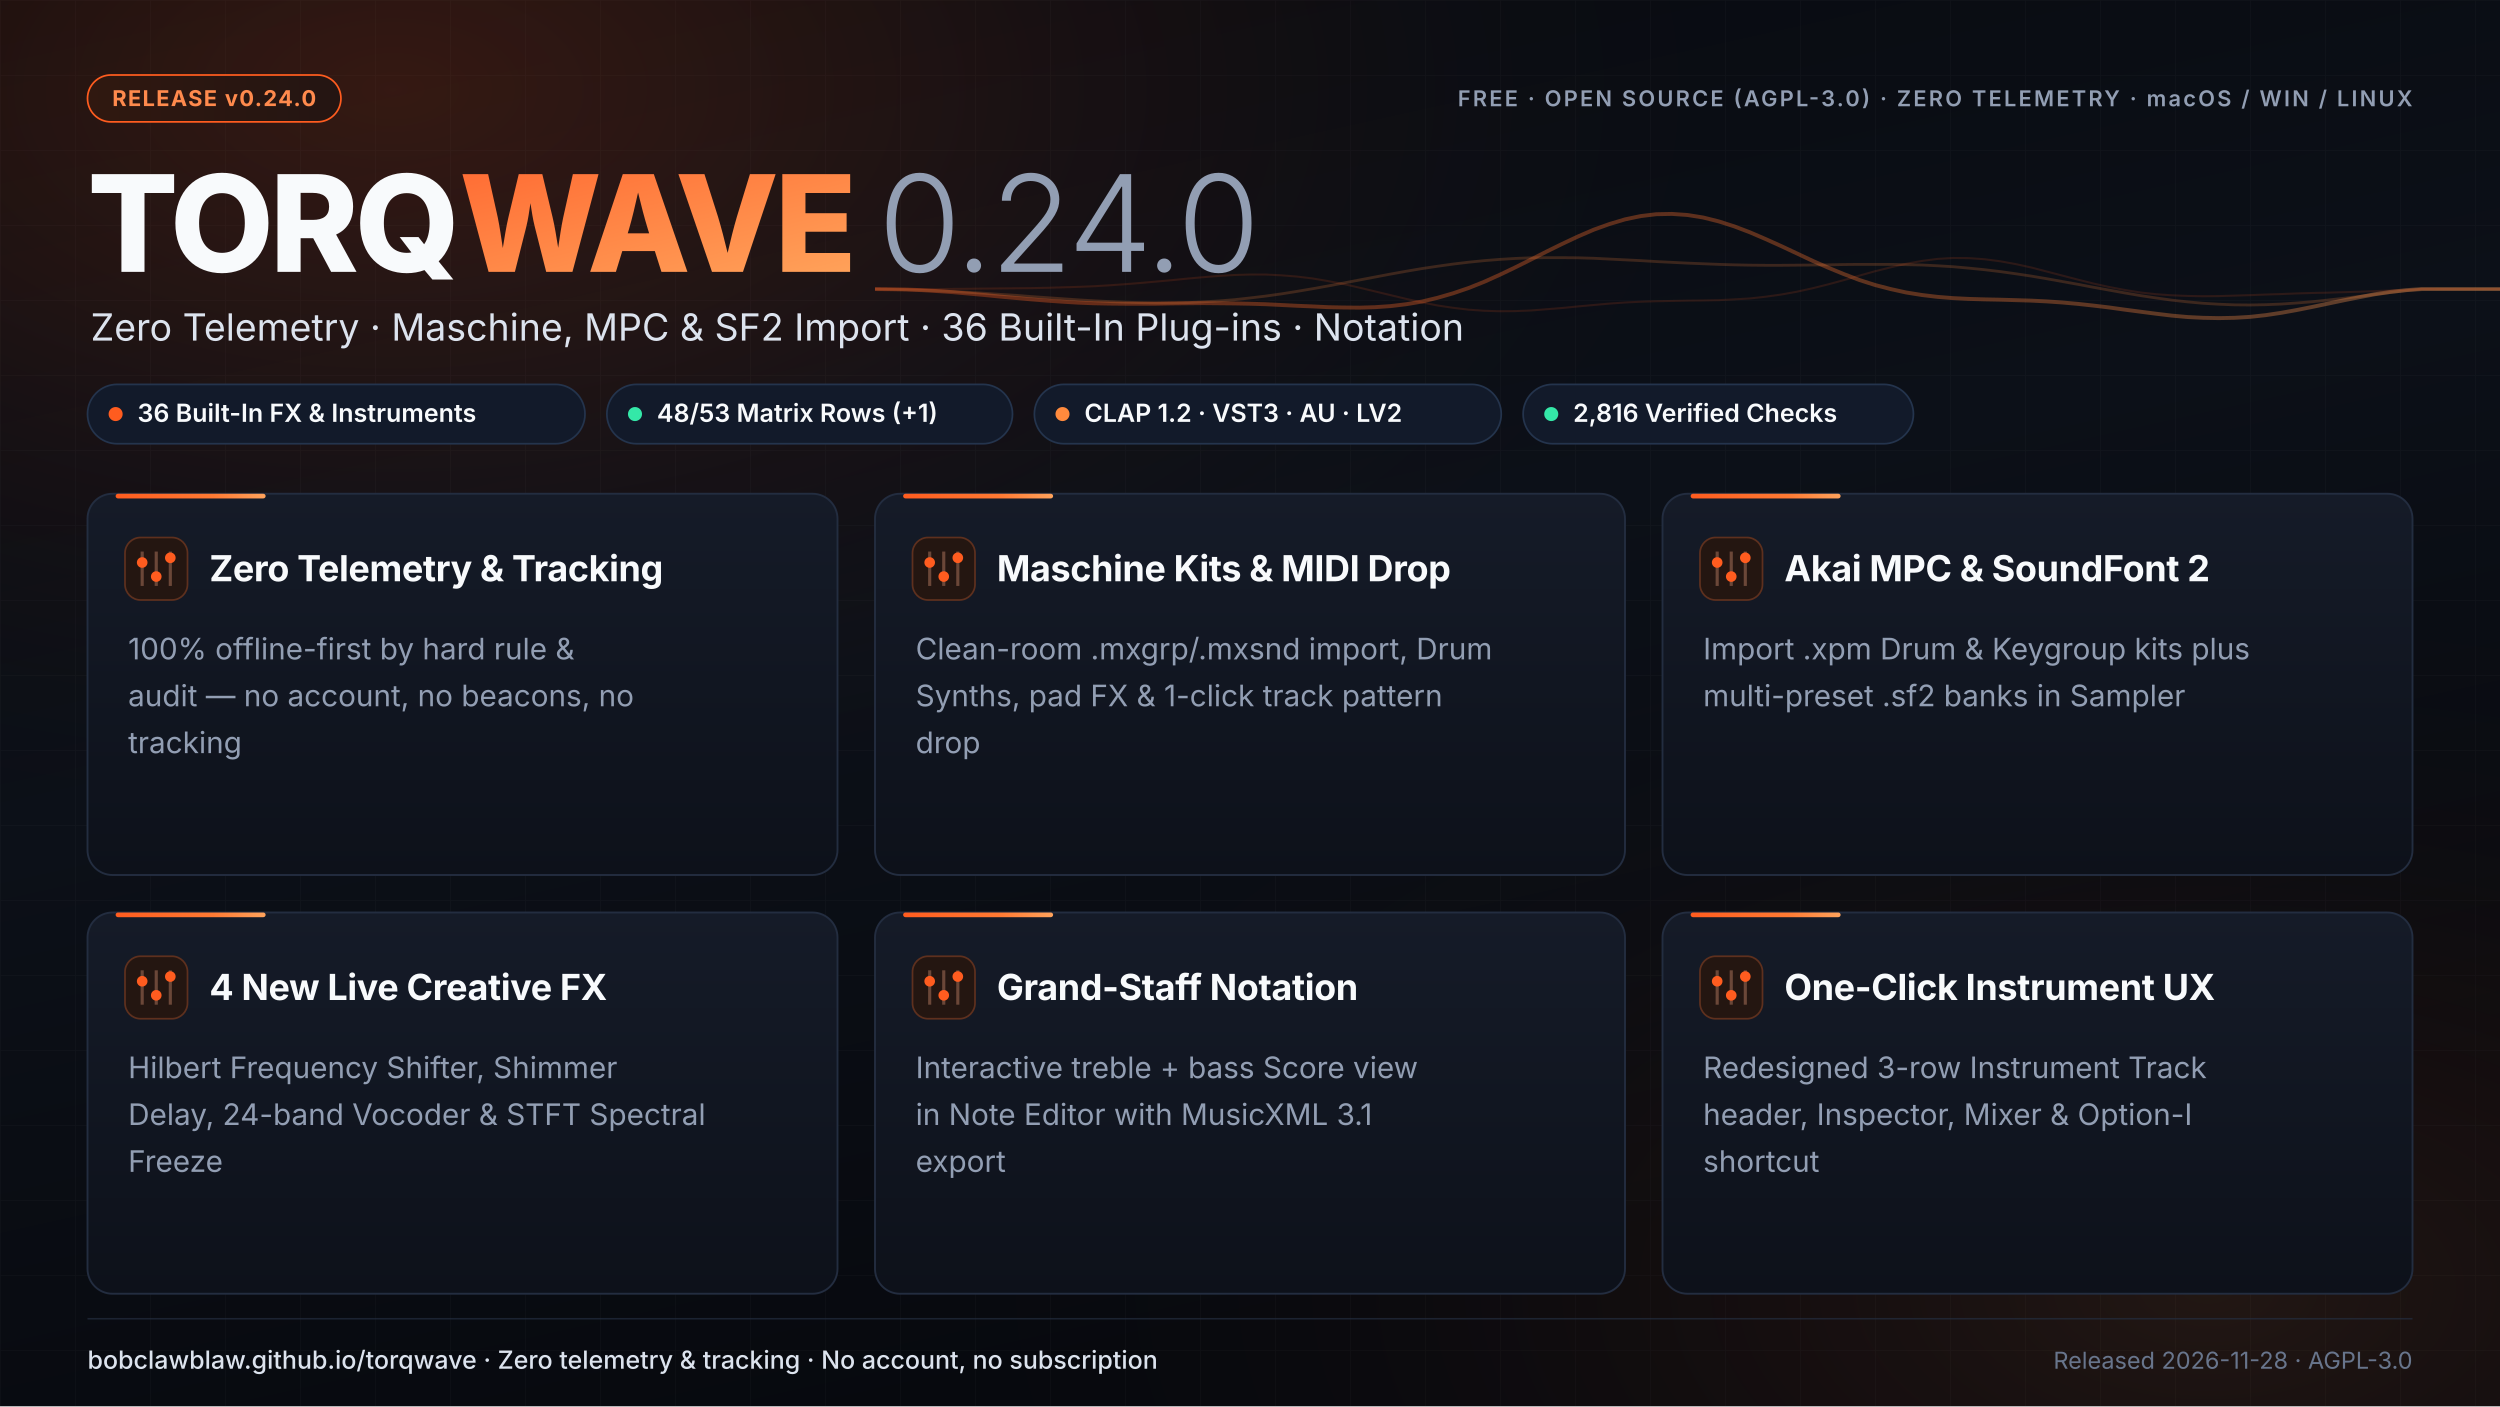
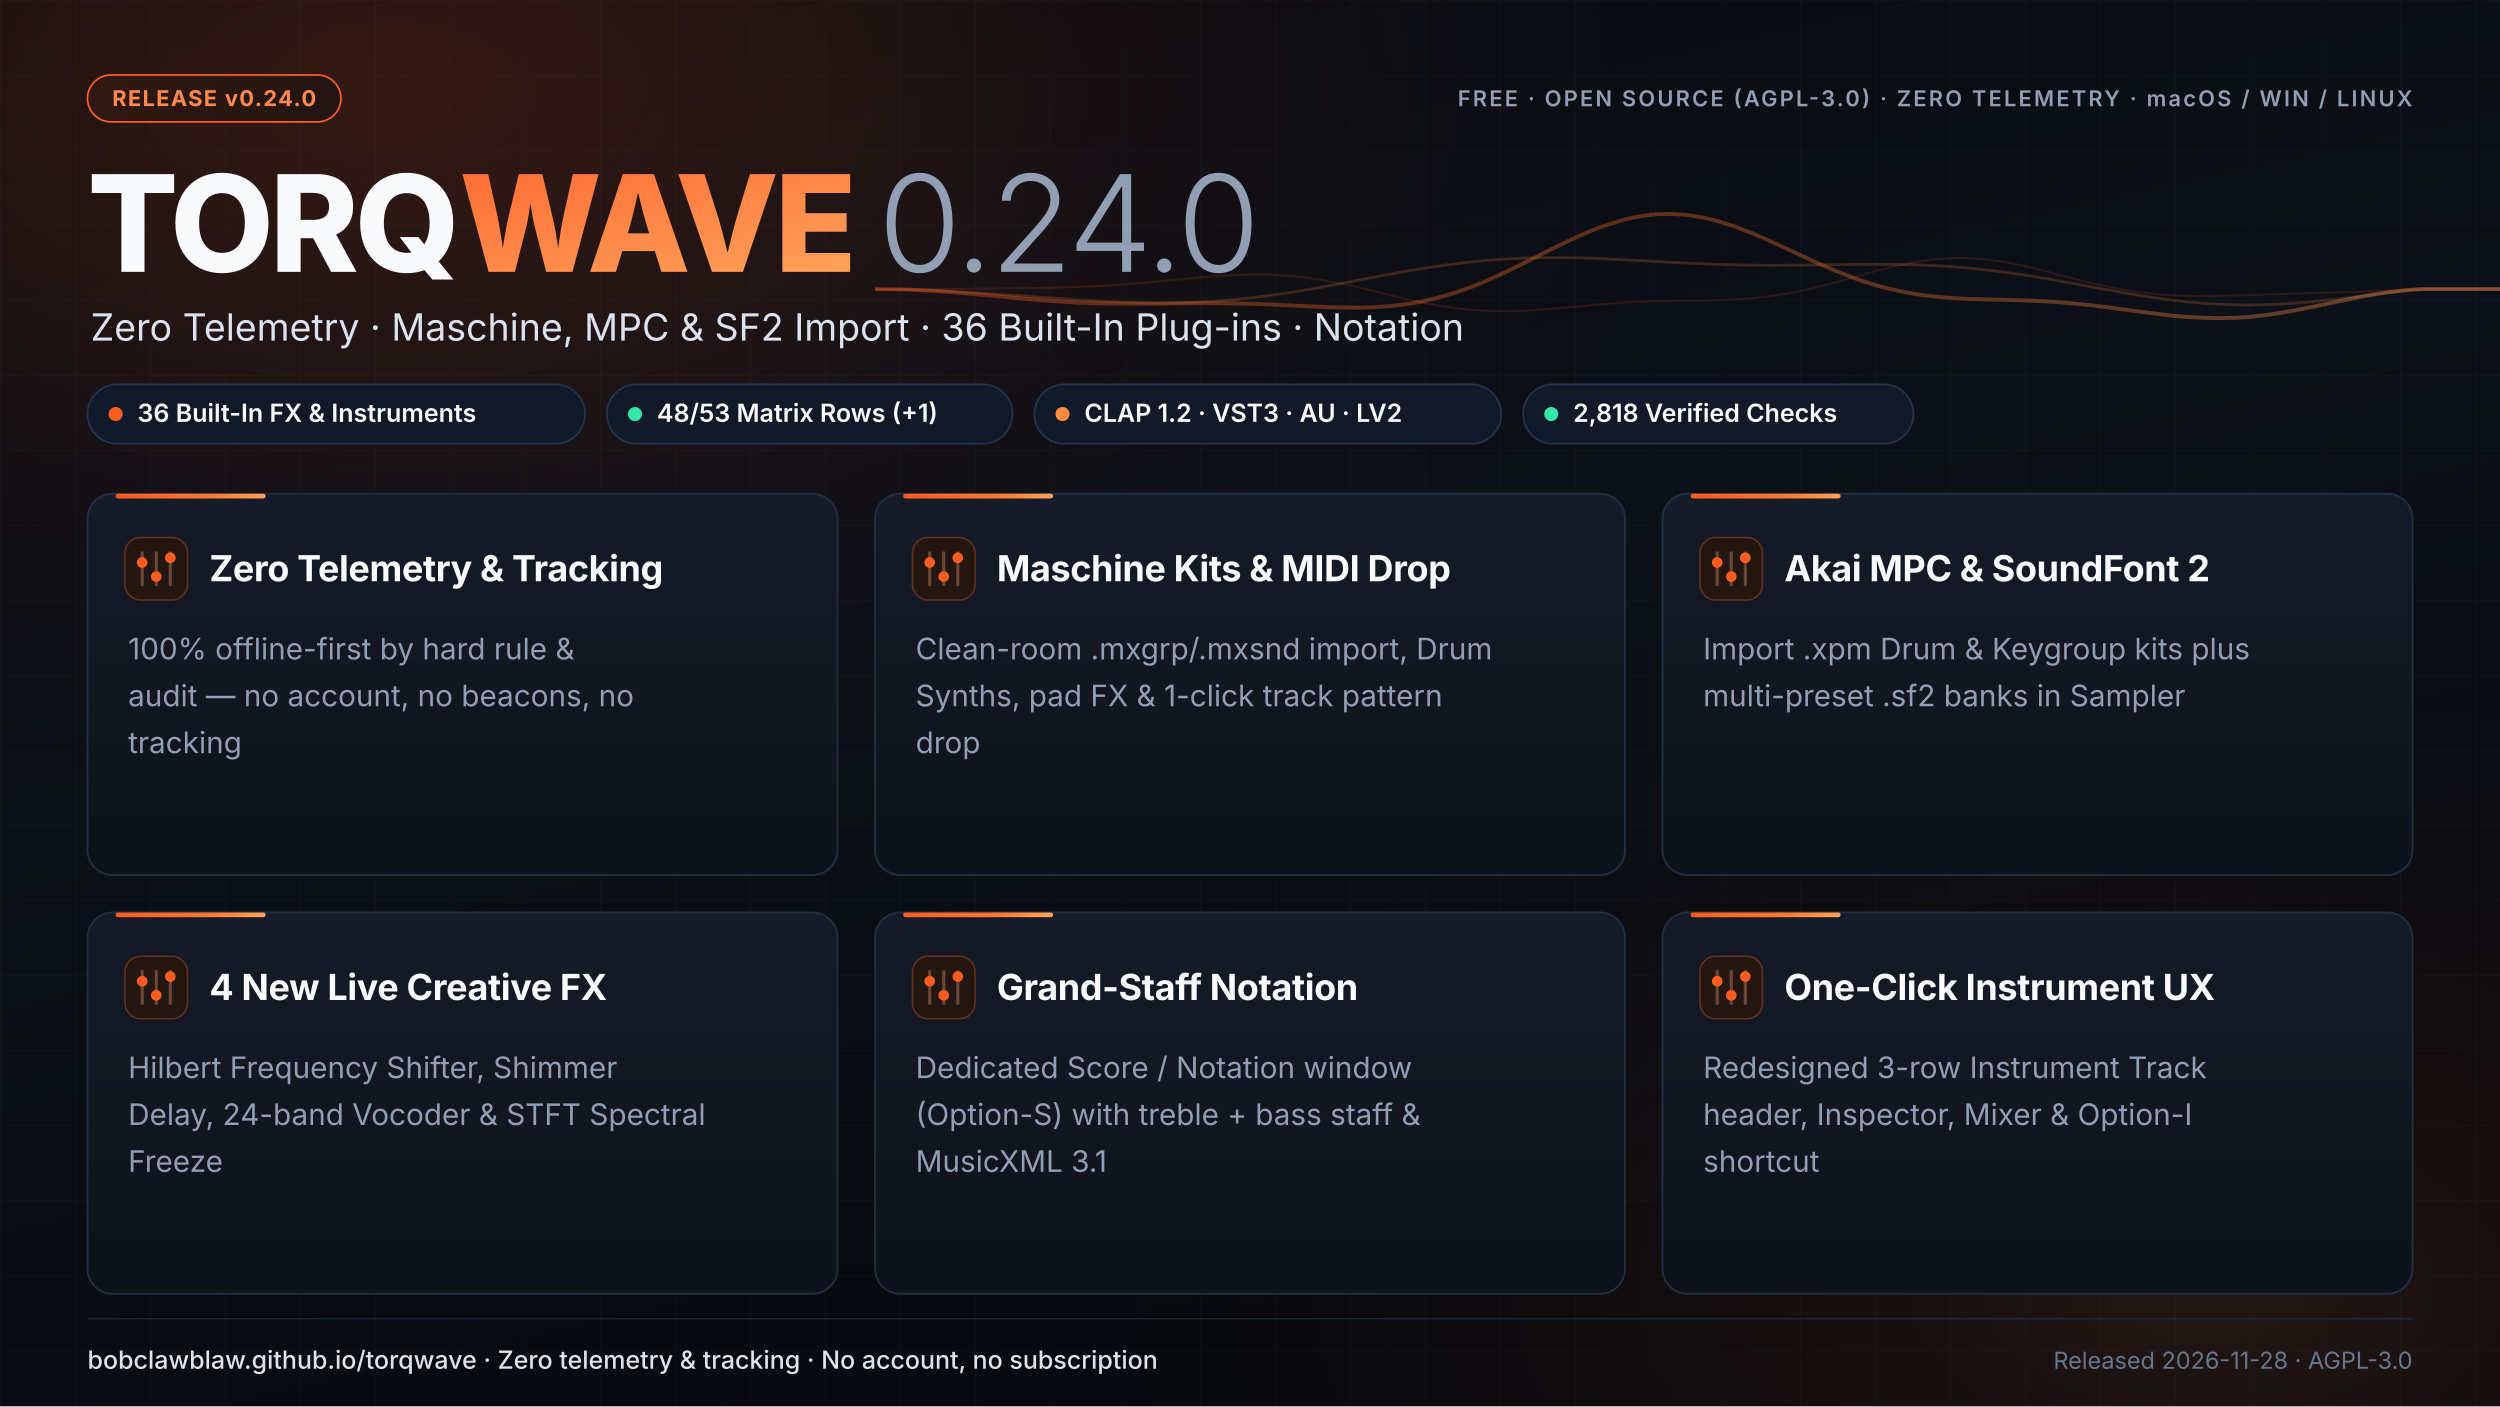
<svg xmlns="http://www.w3.org/2000/svg" width="1600" height="900" viewBox="0 0 1600 900" font-family="SF Pro Display, -apple-system, BlinkMacSystemFont, Helvetica Neue, Inter, Arial, sans-serif">
  <defs>
    <linearGradient id="bgGrad" x1="0" y1="0" x2="0.4" y2="1">
      <stop offset="0%" stop-color="#07090e" />
      <stop offset="52%" stop-color="#0c1018" />
      <stop offset="100%" stop-color="#07090e" />
    </linearGradient>
    <radialGradient id="glowBrand" cx="0.16" cy="0.06" r="0.56">
      <stop offset="0%" stop-color="#ff5c1f" stop-opacity="0.18" />
      <stop offset="55%" stop-color="#ff5c1f" stop-opacity="0.045" />
      <stop offset="100%" stop-color="#07090e" stop-opacity="0" />
    </radialGradient>
    <radialGradient id="glowWarm" cx="0.88" cy="0.92" r="0.54">
      <stop offset="0%" stop-color="#ff8a3d" stop-opacity="0.11" />
      <stop offset="55%" stop-color="#c84110" stop-opacity="0.03" />
      <stop offset="100%" stop-color="#07090e" stop-opacity="0" />
    </radialGradient>
    <linearGradient id="cardGrad" x1="0" y1="0" x2="0" y2="1">
      <stop offset="0%" stop-color="#151b28" />
      <stop offset="100%" stop-color="#0d111a" />
    </linearGradient>
    <linearGradient id="panelGrad" x1="0" y1="0" x2="0" y2="1">
      <stop offset="0%" stop-color="#171e2c" />
      <stop offset="100%" stop-color="#0e131d" />
    </linearGradient>
    <linearGradient id="tqColGrad" x1="0" y1="0" x2="0" y2="1">
      <stop offset="0%" stop-color="#291914" stop-opacity="0.96" />
      <stop offset="100%" stop-color="#14141d" stop-opacity="0.94" />
    </linearGradient>
    <linearGradient id="accentH" x1="0" y1="0" x2="1" y2="0">
      <stop offset="0%" stop-color="#ff5c1f" />
      <stop offset="65%" stop-color="#ff7a33" />
      <stop offset="100%" stop-color="#ffa35c" />
    </linearGradient>
    <linearGradient id="accentFade" x1="0" y1="0" x2="1" y2="0">
      <stop offset="0%" stop-color="#ff5c1f" stop-opacity="0.92" />
      <stop offset="45%" stop-color="#ff8a3d" stop-opacity="0.45" />
      <stop offset="100%" stop-color="#ff8a3d" stop-opacity="0" />
    </linearGradient>
    <linearGradient id="barYes" x1="0" y1="0" x2="1" y2="0">
      <stop offset="0%" stop-color="#1fa87a" />
      <stop offset="100%" stop-color="#34e8a8" />
    </linearGradient>
    <linearGradient id="barYesV" x1="0" y1="1" x2="0" y2="0">
      <stop offset="0%" stop-color="#147a5b" />
      <stop offset="65%" stop-color="#22bd89" />
      <stop offset="100%" stop-color="#34e8a8" />
    </linearGradient>
    <linearGradient id="barPart" x1="0" y1="0" x2="1" y2="0">
      <stop offset="0%" stop-color="#8b6918" />
      <stop offset="100%" stop-color="#bf9226" />
    </linearGradient>
    <linearGradient id="kpiText" x1="0" y1="0" x2="1" y2="1">
      <stop offset="0%" stop-color="#ff6e35" />
      <stop offset="100%" stop-color="#ffa159" />
    </linearGradient>
    <linearGradient id="pillBg" x1="0" y1="0" x2="1" y2="0">
      <stop offset="0%" stop-color="#301810" />
      <stop offset="100%" stop-color="#241512" />
    </linearGradient>
    <linearGradient id="deltaBg" x1="0" y1="0" x2="1" y2="0">
      <stop offset="0%" stop-color="#113025" />
      <stop offset="100%" stop-color="#112829" />
    </linearGradient>
    <pattern id="studioGrid" width="48" height="48" patternUnits="userSpaceOnUse">
      <path d="M 48 0 L 0 0 0 48" fill="none" stroke="#ffffff" stroke-opacity="0.025" stroke-width="1" />
    </pattern>
  </defs>
  <rect width="1600" height="900" fill="url(#bgGrad)" />
  <rect width="1600" height="900" fill="url(#studioGrid)" />
  <rect width="1600" height="900" fill="url(#glowBrand)" />
  <rect width="1600" height="900" fill="url(#glowWarm)" />
  <polyline points="560,185.0 570,185.1 580,185.3 590,185.7 600,186.3 610,187.0 620,187.9 630,188.8 640,189.8 650,190.7 660,191.6 670,192.4 680,193.1 690,193.7 700,194.1 710,194.3 720,194.4 730,194.4 740,194.4 750,194.2 760,194.1 770,194.0 780,194.1 790,194.2 800,194.4 810,194.7 820,195.2 830,195.7 840,196.1 850,196.6 860,196.8 870,196.9 880,196.6 890,195.9 900,194.7 910,193.0 920,190.6 930,187.7 940,184.3 950,180.3 960,175.8 970,171.0 980,166.0 990,160.9 1000,156.0 1010,151.3 1020,147.0 1030,143.4 1040,140.4 1050,138.3 1060,137.1 1070,136.9 1080,137.6 1090,139.2 1100,141.7 1110,144.9 1120,148.7 1130,153.0 1140,157.5 1150,162.2 1160,166.9 1170,171.3 1180,175.4 1190,179.2 1200,182.4 1210,185.0 1220,187.2 1230,188.8 1240,190.0 1250,190.8 1260,191.3 1270,191.6 1280,191.8 1290,192.1 1300,192.4 1310,192.9 1320,193.6 1330,194.5 1340,195.6 1350,196.8 1360,198.2 1370,199.5 1380,200.8 1390,202.0 1400,202.9 1410,203.4 1420,203.6 1430,203.4 1440,202.8 1450,201.7 1460,200.2 1470,198.4 1480,196.4 1490,194.3 1500,192.2 1510,190.2 1520,188.3 1530,186.8 1540,185.7 1550,185.0 1560,185.0 1570,185.0 1580,185.0 1590,185.0 1600,185.0 1610,185.0" fill="none" stroke="url(#accentH)" stroke-opacity="0.34" stroke-width="2.5" />
  <polyline points="560,185.0 570,185.2 580,185.4 590,185.8 600,186.2 610,186.6 620,187.1 630,187.7 640,188.4 650,189.0 660,189.8 670,190.5 680,191.2 690,191.9 700,192.5 710,193.0 720,193.4 730,193.7 740,193.9 750,193.9 760,193.7 770,193.2 780,192.6 790,191.8 800,190.7 810,189.5 820,188.1 830,186.5 840,184.8 850,183.0 860,181.1 870,179.2 880,177.3 890,175.4 900,173.6 910,171.9 920,170.4 930,169.0 940,167.8 950,166.8 960,166.0 970,165.4 980,165.0 990,164.9 1000,164.9 1010,165.0 1020,165.3 1030,165.8 1040,166.3 1050,166.8 1060,167.4 1070,167.9 1080,168.4 1090,168.8 1100,169.2 1110,169.5 1120,169.7 1130,169.8 1140,169.8 1150,169.7 1160,169.6 1170,169.5 1180,169.3 1190,169.2 1200,169.2 1210,169.2 1220,169.4 1230,169.6 1240,170.1 1250,170.7 1260,171.6 1270,172.6 1280,173.8 1290,175.2 1300,176.7 1310,178.4 1320,180.2 1330,182.0 1340,183.9 1350,185.7 1360,187.5 1370,189.2 1380,190.7 1390,192.1 1400,193.2 1410,194.1 1420,194.7 1430,195.1 1440,195.2 1450,195.0 1460,194.6 1470,193.9 1480,193.1 1490,192.0 1500,190.9 1510,189.7 1520,188.4 1530,187.2 1540,186.0 1550,185.0 1560,185.0 1570,185.0 1580,185.0 1590,185.0 1600,185.0 1610,185.0" fill="none" stroke="#ff8a3d" stroke-opacity="0.2" stroke-width="1.8" />
  <polyline points="560,185.0 570,185.1 580,185.1 590,185.1 600,185.0 610,184.9 620,184.8 630,184.7 640,184.6 650,184.5 660,184.4 670,184.2 680,183.9 690,183.6 700,183.2 710,182.6 720,181.9 730,181.1 740,180.2 750,179.3 760,178.3 770,177.4 780,176.6 790,176.0 800,175.7 810,175.7 820,176.2 830,177.0 840,178.2 850,179.9 860,181.8 870,184.1 880,186.5 890,188.9 900,191.3 910,193.5 920,195.5 930,197.0 940,198.2 950,198.9 960,199.2 970,199.1 980,198.7 990,197.9 1000,197.1 1010,196.1 1020,195.2 1030,194.3 1040,193.6 1050,193.1 1060,192.8 1070,192.6 1080,192.4 1090,192.3 1100,192.1 1110,191.6 1120,191.0 1130,189.9 1140,188.5 1150,186.7 1160,184.5 1170,182.0 1180,179.3 1190,176.4 1200,173.6 1210,171.1 1220,168.8 1230,167.0 1240,165.7 1250,165.1 1260,165.2 1270,165.9 1280,167.2 1290,169.0 1300,171.2 1310,173.8 1320,176.4 1330,179.0 1340,181.5 1350,183.7 1360,185.6 1370,187.2 1380,188.3 1390,189.0 1400,189.4 1410,189.6 1420,189.5 1430,189.2 1440,188.9 1450,188.5 1460,188.2 1470,187.8 1480,187.5 1490,187.3 1500,187.0 1510,186.7 1520,186.3 1530,185.9 1540,185.5 1550,185.0 1560,185.0 1570,185.0 1580,185.0 1590,185.0 1600,185.0 1610,185.0" fill="none" stroke="#ff5c1f" stroke-opacity="0.14" stroke-width="1.3" />
  <rect x="56.0" y="48.0" width="162.2" height="30.0" rx="15.0" fill="url(#pillBg)" stroke="#ff5c1f" stroke-width="1.1" />
  <text x="137.1" y="67.9" font-size="14" fill="#ff8a4d" text-anchor="middle" font-weight="bold" letter-spacing="0.06em">RELEASE v0.24.0</text>
  <text x="1544.0" y="68.0" font-size="14" fill="#929eb3" text-anchor="end" font-weight="600" letter-spacing="0.10em">FREE · OPEN SOURCE (AGPL-3.0) · ZERO TELEMETRY · macOS / WIN / LINUX</text>
  <text x="56.0" y="174.0" font-size="86" fill="#f8fafc" text-anchor="start" font-weight="800" letter-spacing="-0.03em">TORQ</text>
  <text x="294.0" y="174.0" font-size="86" fill="url(#kpiText)" text-anchor="start" font-weight="800" letter-spacing="-0.03em">WAVE</text>
  <text x="562.0" y="174.0" font-size="86" fill="#929eb3" text-anchor="start" font-weight="300" letter-spacing="-0.02em">0.24.0</text>
  <text x="58.0" y="218.0" font-size="24" fill="#dce3ee" text-anchor="start" font-weight="400">Zero Telemetry · Maschine, MPC &amp; SF2 Import · 36 Built-In Plug-ins · Notation</text>
  <rect x="56.0" y="246.0" width="318.4" height="38.0" rx="19" fill="#121a2a" stroke="#24344d" stroke-width="1.1" />
  <circle cx="74.0" cy="265" r="4.5" fill="#ff5c1f" />
  <text x="88.0" y="270.0" font-size="16" fill="#f8fafc" text-anchor="start" font-weight="600">36 Built-In FX &amp; Instruments</text>
  <rect x="388.4" y="246.0" width="259.6" height="38.0" rx="19" fill="#121a2a" stroke="#24344d" stroke-width="1.1" />
  <circle cx="406.4" cy="265" r="4.5" fill="#34e8a8" />
  <text x="420.4" y="270.0" font-size="16" fill="#f8fafc" text-anchor="start" font-weight="600">48/53 Matrix Rows (+1)</text>
  <rect x="662.0" y="246.0" width="298.8" height="38.0" rx="19" fill="#121a2a" stroke="#24344d" stroke-width="1.1" />
  <circle cx="680.0" cy="265" r="4.5" fill="#ff8a3d" />
  <text x="694.0" y="270.0" font-size="16" fill="#f8fafc" text-anchor="start" font-weight="600">CLAP 1.2 · VST3 · AU · LV2</text>
  <rect x="974.8" y="246.0" width="249.8" height="38.0" rx="19" fill="#121a2a" stroke="#24344d" stroke-width="1.1" />
  <circle cx="992.8" cy="265" r="4.5" fill="#34e8a8" />
-   <text x="1006.8" y="270.0" font-size="16" fill="#f8fafc" text-anchor="start" font-weight="600">2,816 Verified Checks</text>
+   <text x="1006.8" y="270.0" font-size="16" fill="#f8fafc" text-anchor="start" font-weight="600">2,818 Verified Checks</text>
  <rect x="56.0" y="316.0" width="480.0" height="244.0" rx="16" fill="url(#cardGrad)" stroke="#232d40" stroke-width="1.2" />
  <rect x="74.0" y="316.0" width="96.0" height="3.0" rx="1.5" fill="url(#accentH)" />
  <rect x="80.0" y="344.0" width="40.0" height="40.0" rx="10" fill="#241611" stroke="#5e301e" stroke-width="1.1" />
  <line x1="91.0" y1="353.0" x2="91.0" y2="375.0" stroke="#6b4738" stroke-width="2" />
  <circle cx="91" cy="360" r="3.4" fill="#ff5c1f" />
  <line x1="100.0" y1="353.0" x2="100.0" y2="375.0" stroke="#6b4738" stroke-width="2" />
  <circle cx="100" cy="369" r="3.4" fill="#ff5c1f" />
  <line x1="109.0" y1="353.0" x2="109.0" y2="375.0" stroke="#6b4738" stroke-width="2" />
  <circle cx="109" cy="357" r="3.4" fill="#ff5c1f" />
  <text x="134.0" y="372.0" font-size="23" fill="#f8fafc" text-anchor="start" font-weight="700" letter-spacing="-0.01em">Zero Telemetry &amp; Tracking</text>
  <text x="82.0" y="422.0" font-size="19" fill="#929eb3" text-anchor="start" font-weight="400">100% offline-first by hard rule &amp;</text>
  <text x="82.0" y="452.0" font-size="19" fill="#929eb3" text-anchor="start" font-weight="400">audit — no account, no beacons, no</text>
  <text x="82.0" y="482.0" font-size="19" fill="#929eb3" text-anchor="start" font-weight="400">tracking</text>
  <rect x="560.0" y="316.0" width="480.0" height="244.0" rx="16" fill="url(#cardGrad)" stroke="#232d40" stroke-width="1.2" />
  <rect x="578.0" y="316.0" width="96.0" height="3.0" rx="1.5" fill="url(#accentH)" />
  <rect x="584.0" y="344.0" width="40.0" height="40.0" rx="10" fill="#241611" stroke="#5e301e" stroke-width="1.1" />
  <line x1="595.0" y1="353.0" x2="595.0" y2="375.0" stroke="#6b4738" stroke-width="2" />
  <circle cx="595" cy="360" r="3.4" fill="#ff5c1f" />
  <line x1="604.0" y1="353.0" x2="604.0" y2="375.0" stroke="#6b4738" stroke-width="2" />
  <circle cx="604" cy="369" r="3.4" fill="#ff5c1f" />
  <line x1="613.0" y1="353.0" x2="613.0" y2="375.0" stroke="#6b4738" stroke-width="2" />
  <circle cx="613" cy="357" r="3.4" fill="#ff5c1f" />
  <text x="638.0" y="372.0" font-size="23" fill="#f8fafc" text-anchor="start" font-weight="700" letter-spacing="-0.01em">Maschine Kits &amp; MIDI Drop</text>
  <text x="586.0" y="422.0" font-size="19" fill="#929eb3" text-anchor="start" font-weight="400">Clean-room .mxgrp/.mxsnd import, Drum</text>
  <text x="586.0" y="452.0" font-size="19" fill="#929eb3" text-anchor="start" font-weight="400">Synths, pad FX &amp; 1-click track pattern</text>
  <text x="586.0" y="482.0" font-size="19" fill="#929eb3" text-anchor="start" font-weight="400">drop</text>
  <rect x="1064.0" y="316.0" width="480.0" height="244.0" rx="16" fill="url(#cardGrad)" stroke="#232d40" stroke-width="1.2" />
  <rect x="1082.0" y="316.0" width="96.0" height="3.0" rx="1.5" fill="url(#accentH)" />
  <rect x="1088.0" y="344.0" width="40.0" height="40.0" rx="10" fill="#241611" stroke="#5e301e" stroke-width="1.1" />
  <line x1="1099.0" y1="353.0" x2="1099.0" y2="375.0" stroke="#6b4738" stroke-width="2" />
  <circle cx="1099" cy="360" r="3.4" fill="#ff5c1f" />
  <line x1="1108.0" y1="353.0" x2="1108.0" y2="375.0" stroke="#6b4738" stroke-width="2" />
  <circle cx="1108" cy="369" r="3.4" fill="#ff5c1f" />
  <line x1="1117.0" y1="353.0" x2="1117.0" y2="375.0" stroke="#6b4738" stroke-width="2" />
  <circle cx="1117" cy="357" r="3.4" fill="#ff5c1f" />
  <text x="1142.0" y="372.0" font-size="23" fill="#f8fafc" text-anchor="start" font-weight="700" letter-spacing="-0.01em">Akai MPC &amp; SoundFont 2</text>
  <text x="1090.0" y="422.0" font-size="19" fill="#929eb3" text-anchor="start" font-weight="400">Import .xpm Drum &amp; Keygroup kits plus</text>
  <text x="1090.0" y="452.0" font-size="19" fill="#929eb3" text-anchor="start" font-weight="400">multi-preset .sf2 banks in Sampler</text>
  <rect x="56.0" y="584.0" width="480.0" height="244.0" rx="16" fill="url(#cardGrad)" stroke="#232d40" stroke-width="1.2" />
  <rect x="74.0" y="584.0" width="96.0" height="3.0" rx="1.5" fill="url(#accentH)" />
  <rect x="80.0" y="612.0" width="40.0" height="40.0" rx="10" fill="#241611" stroke="#5e301e" stroke-width="1.1" />
  <line x1="91.0" y1="621.0" x2="91.0" y2="643.0" stroke="#6b4738" stroke-width="2" />
  <circle cx="91" cy="628" r="3.4" fill="#ff5c1f" />
  <line x1="100.0" y1="621.0" x2="100.0" y2="643.0" stroke="#6b4738" stroke-width="2" />
  <circle cx="100" cy="637" r="3.4" fill="#ff5c1f" />
  <line x1="109.0" y1="621.0" x2="109.0" y2="643.0" stroke="#6b4738" stroke-width="2" />
  <circle cx="109" cy="625" r="3.4" fill="#ff5c1f" />
  <text x="134.0" y="640.0" font-size="23" fill="#f8fafc" text-anchor="start" font-weight="700" letter-spacing="-0.01em">4 New Live Creative FX</text>
  <text x="82.0" y="690.0" font-size="19" fill="#929eb3" text-anchor="start" font-weight="400">Hilbert Frequency Shifter, Shimmer</text>
  <text x="82.0" y="720.0" font-size="19" fill="#929eb3" text-anchor="start" font-weight="400">Delay, 24-band Vocoder &amp; STFT Spectral</text>
  <text x="82.0" y="750.0" font-size="19" fill="#929eb3" text-anchor="start" font-weight="400">Freeze</text>
  <rect x="560.0" y="584.0" width="480.0" height="244.0" rx="16" fill="url(#cardGrad)" stroke="#232d40" stroke-width="1.2" />
  <rect x="578.0" y="584.0" width="96.0" height="3.0" rx="1.5" fill="url(#accentH)" />
  <rect x="584.0" y="612.0" width="40.0" height="40.0" rx="10" fill="#241611" stroke="#5e301e" stroke-width="1.1" />
  <line x1="595.0" y1="621.0" x2="595.0" y2="643.0" stroke="#6b4738" stroke-width="2" />
  <circle cx="595" cy="628" r="3.4" fill="#ff5c1f" />
  <line x1="604.0" y1="621.0" x2="604.0" y2="643.0" stroke="#6b4738" stroke-width="2" />
  <circle cx="604" cy="637" r="3.4" fill="#ff5c1f" />
  <line x1="613.0" y1="621.0" x2="613.0" y2="643.0" stroke="#6b4738" stroke-width="2" />
  <circle cx="613" cy="625" r="3.4" fill="#ff5c1f" />
  <text x="638.0" y="640.0" font-size="23" fill="#f8fafc" text-anchor="start" font-weight="700" letter-spacing="-0.01em">Grand-Staff Notation</text>
-   <text x="586.0" y="690.0" font-size="19" fill="#929eb3" text-anchor="start" font-weight="400">Interactive treble + bass Score view</text>
-   <text x="586.0" y="720.0" font-size="19" fill="#929eb3" text-anchor="start" font-weight="400">in Note Editor with MusicXML 3.1</text>
-   <text x="586.0" y="750.0" font-size="19" fill="#929eb3" text-anchor="start" font-weight="400">export</text>
+   <text x="586.0" y="690.0" font-size="19" fill="#929eb3" text-anchor="start" font-weight="400">Dedicated Score / Notation window</text>
+   <text x="586.0" y="720.0" font-size="19" fill="#929eb3" text-anchor="start" font-weight="400">(Option-S) with treble + bass staff &amp;</text>
+   <text x="586.0" y="750.0" font-size="19" fill="#929eb3" text-anchor="start" font-weight="400">MusicXML 3.1</text>
  <rect x="1064.0" y="584.0" width="480.0" height="244.0" rx="16" fill="url(#cardGrad)" stroke="#232d40" stroke-width="1.2" />
  <rect x="1082.0" y="584.0" width="96.0" height="3.0" rx="1.5" fill="url(#accentH)" />
  <rect x="1088.0" y="612.0" width="40.0" height="40.0" rx="10" fill="#241611" stroke="#5e301e" stroke-width="1.1" />
  <line x1="1099.0" y1="621.0" x2="1099.0" y2="643.0" stroke="#6b4738" stroke-width="2" />
  <circle cx="1099" cy="628" r="3.4" fill="#ff5c1f" />
  <line x1="1108.0" y1="621.0" x2="1108.0" y2="643.0" stroke="#6b4738" stroke-width="2" />
  <circle cx="1108" cy="637" r="3.4" fill="#ff5c1f" />
  <line x1="1117.0" y1="621.0" x2="1117.0" y2="643.0" stroke="#6b4738" stroke-width="2" />
  <circle cx="1117" cy="625" r="3.4" fill="#ff5c1f" />
  <text x="1142.0" y="640.0" font-size="23" fill="#f8fafc" text-anchor="start" font-weight="700" letter-spacing="-0.01em">One-Click Instrument UX</text>
  <text x="1090.0" y="690.0" font-size="19" fill="#929eb3" text-anchor="start" font-weight="400">Redesigned 3-row Instrument Track</text>
  <text x="1090.0" y="720.0" font-size="19" fill="#929eb3" text-anchor="start" font-weight="400">header, Inspector, Mixer &amp; Option-I</text>
  <text x="1090.0" y="750.0" font-size="19" fill="#929eb3" text-anchor="start" font-weight="400">shortcut</text>
  <line x1="56.0" y1="844.0" x2="1544.0" y2="844.0" stroke="#232d40" stroke-width="1" opacity="0.7" />
  <text x="56.0" y="876.0" font-size="16" fill="#dce3ee" text-anchor="start" font-weight="500">bobclawblaw.github.io/torqwave  ·  Zero telemetry &amp; tracking  ·  No account, no subscription</text>
  <text x="1544.0" y="876.0" font-size="15" fill="#68758c" text-anchor="end" font-weight="normal">Released 2026-11-28 · AGPL-3.0</text>
</svg>
